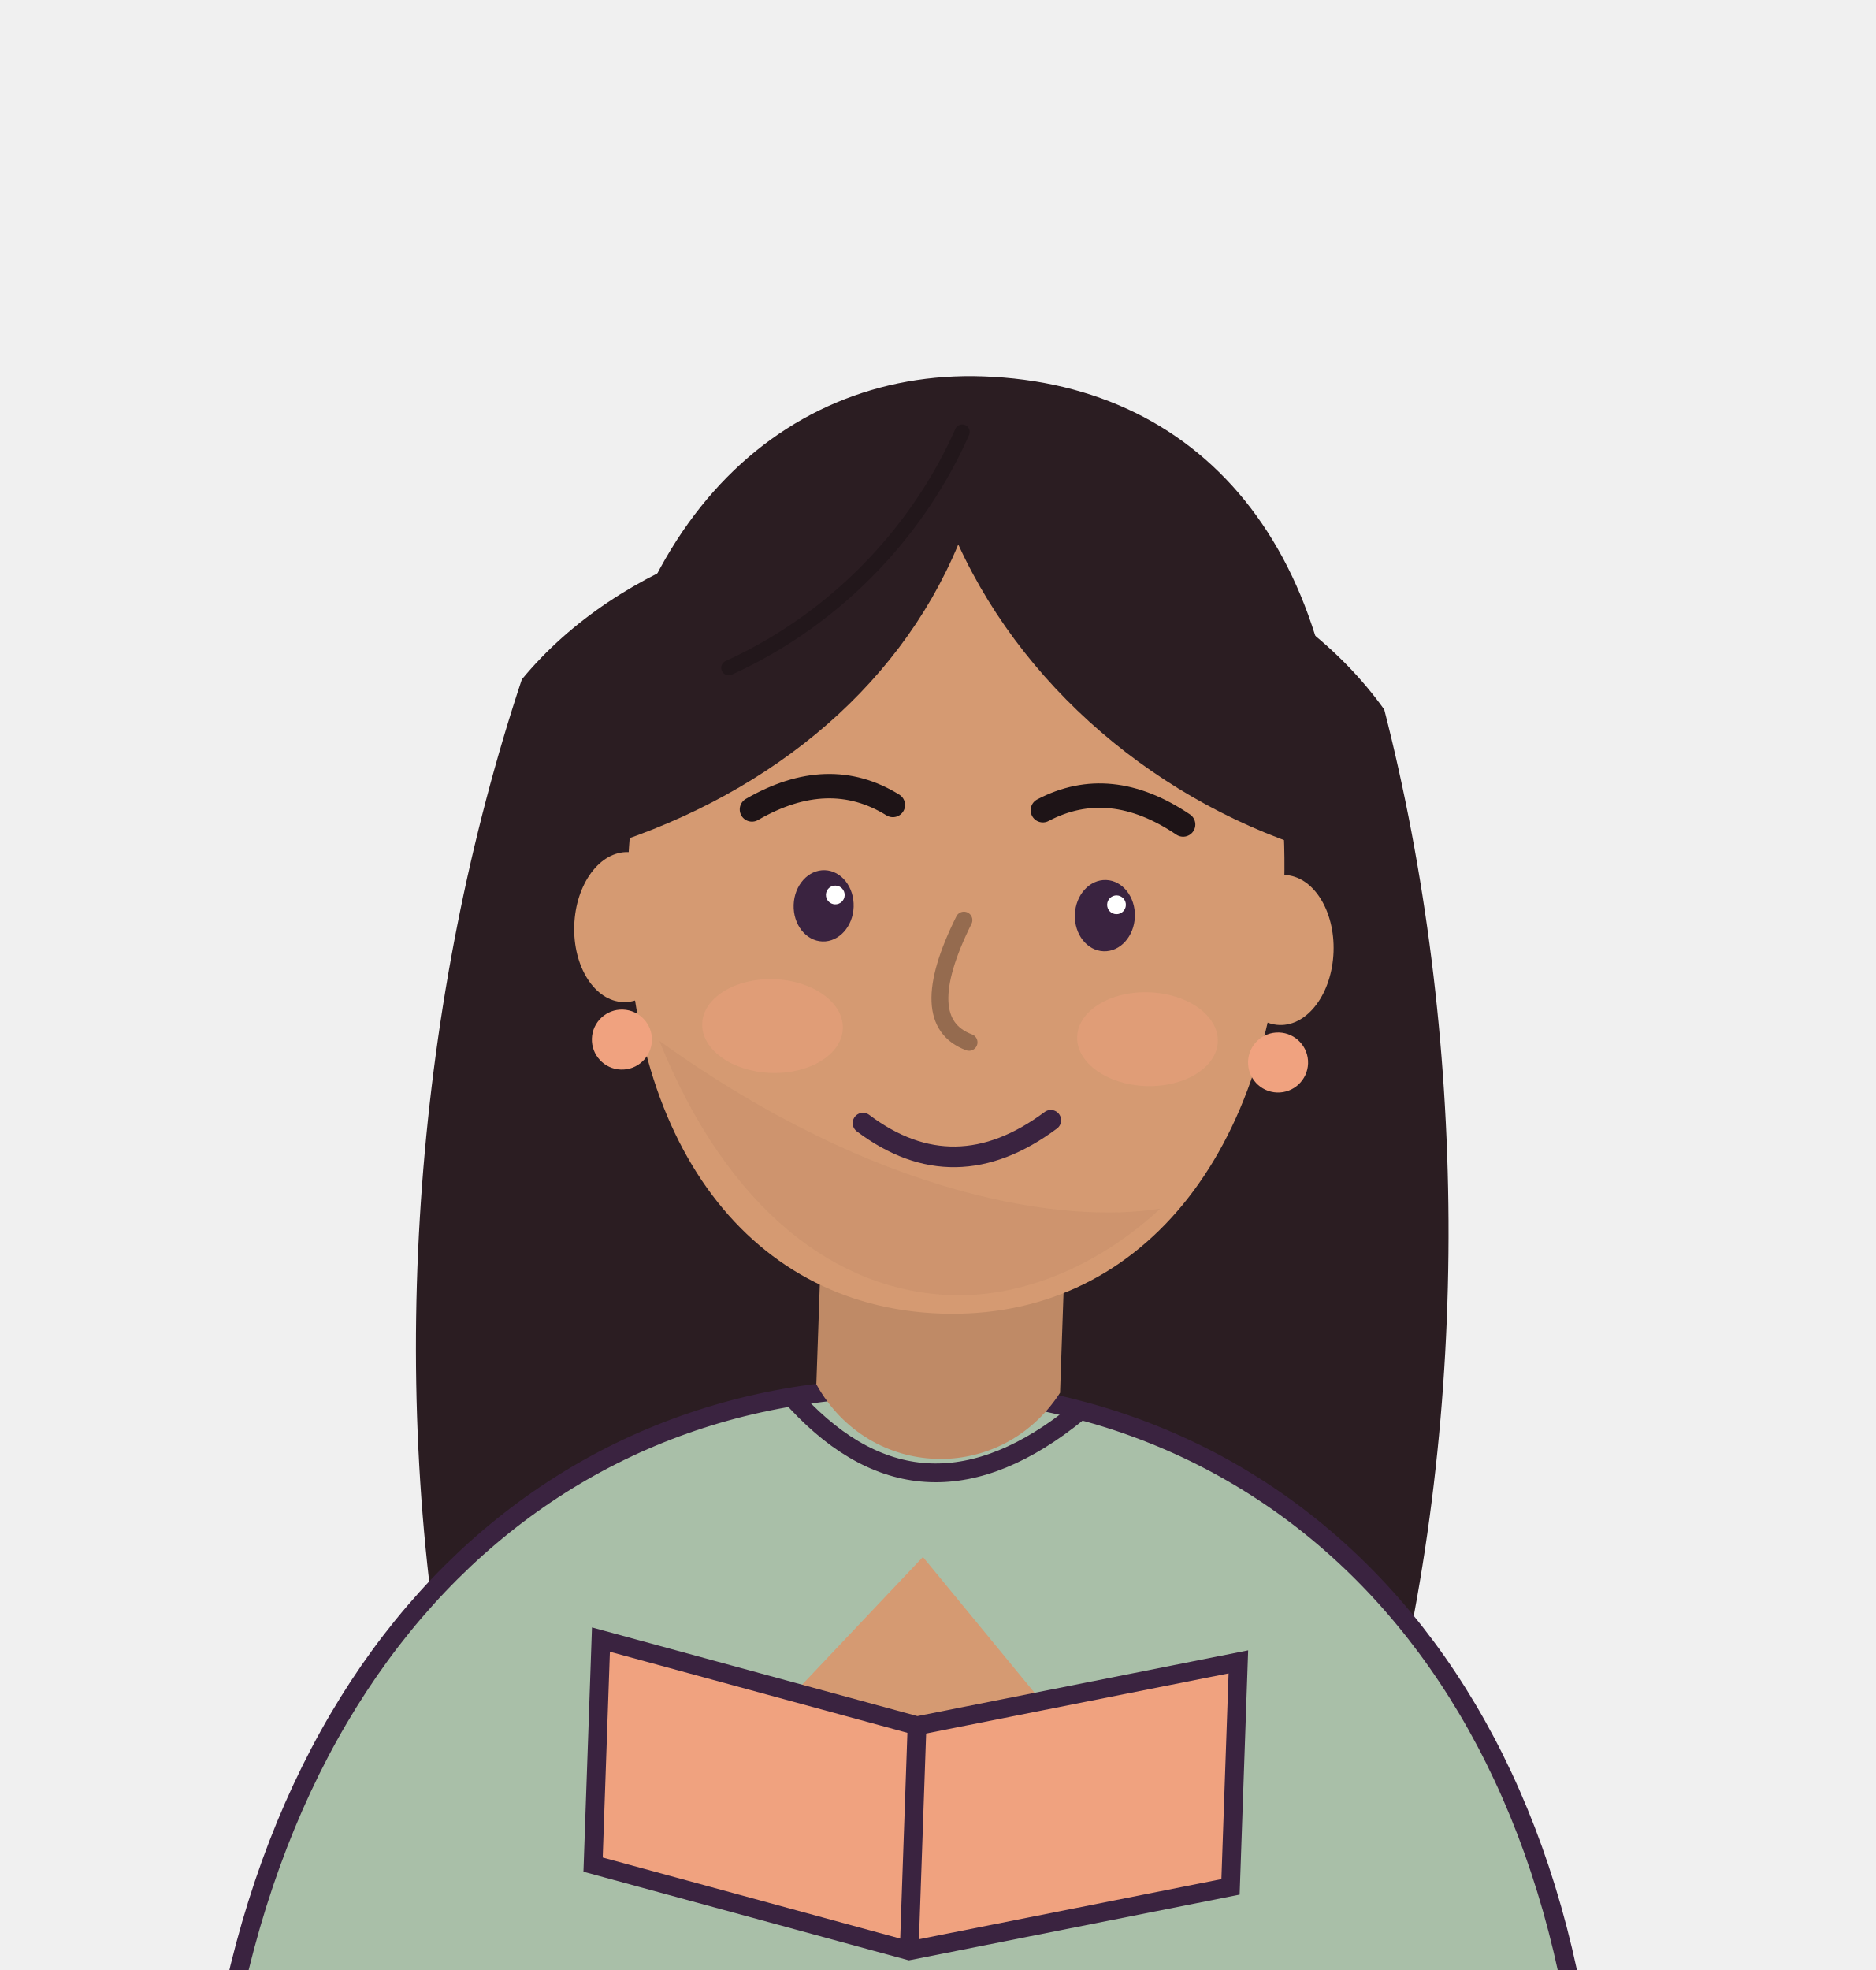
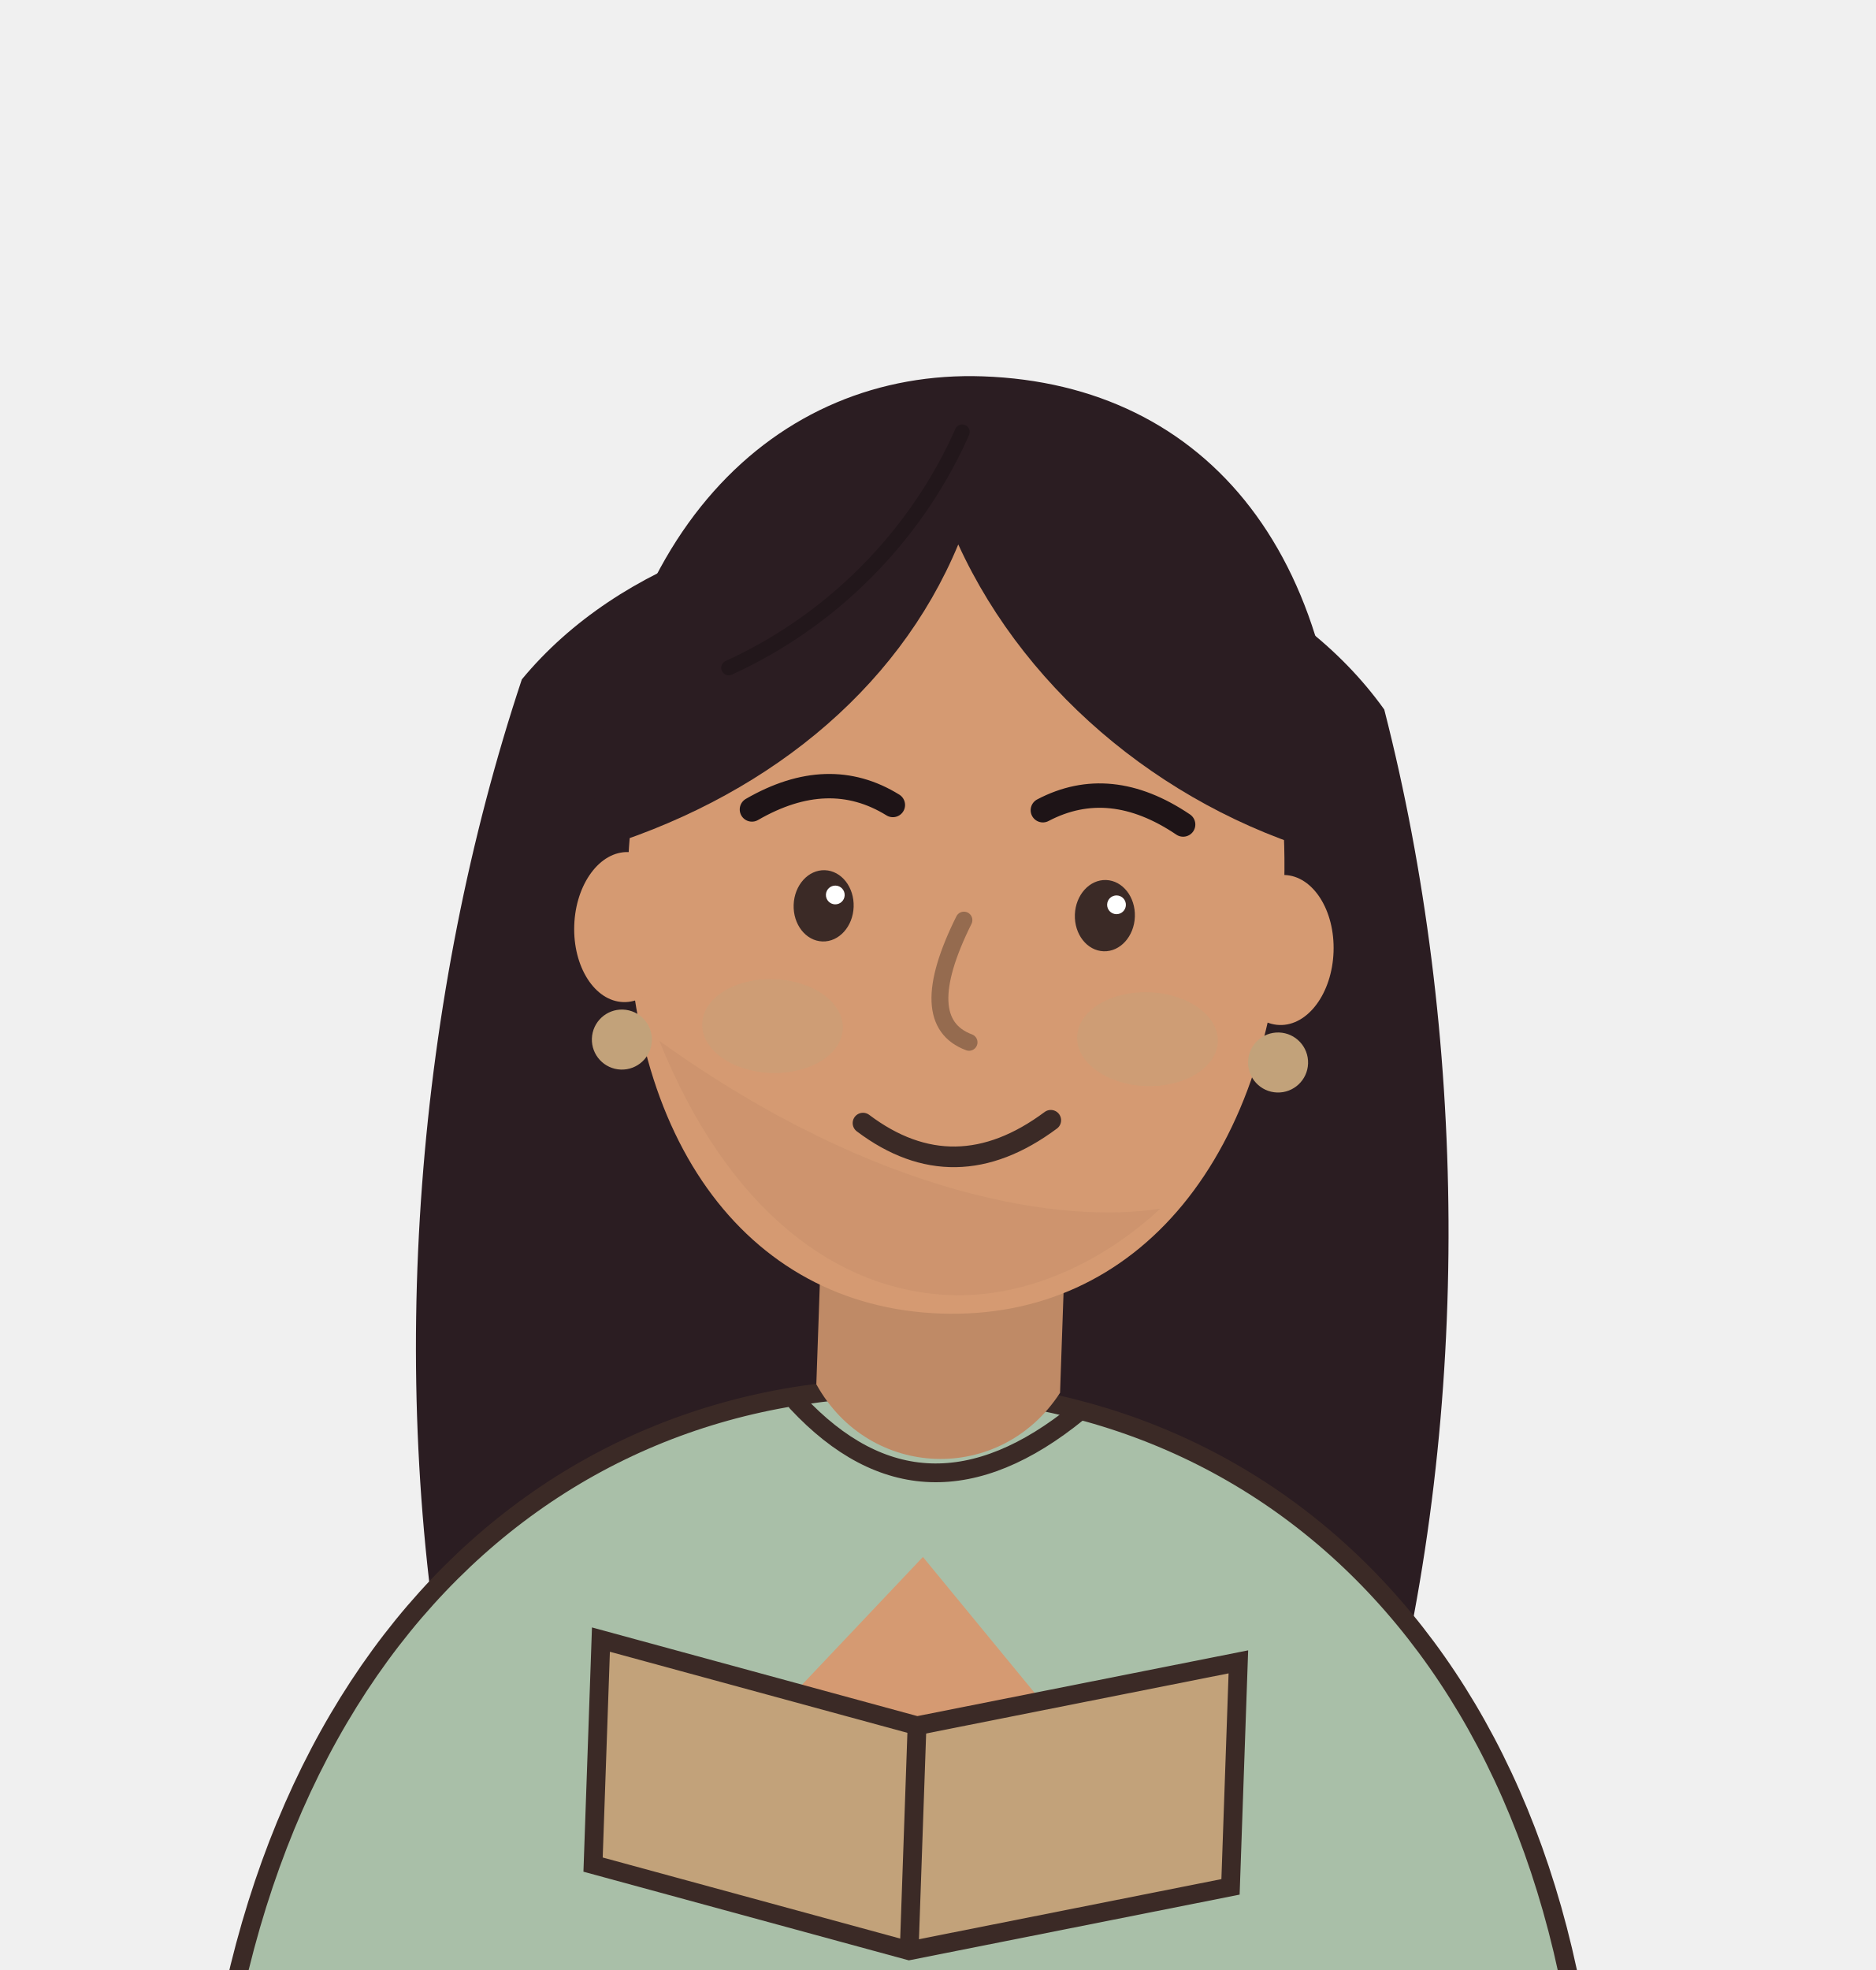
<svg xmlns="http://www.w3.org/2000/svg" viewBox="0 0 200 210" role="img">
  <defs>
    <filter id="g-journey2" x="0" y="0" width="100%" height="100%">
      <feTurbulence type="fractalNoise" baseFrequency=".9" numOctaves="2" seed="4" />
      <feColorMatrix values="0 0 0 0 .23  0 0 0 0 .14  0 0 0 0 .25  0 0 0 .09 0" />
      <feComposite in2="SourceGraphic" operator="in" />
    </filter>
  </defs>
  <g transform="rotate(2 100 120)">
    <path d="M54 74c-10 34-12 74-4 110 22 12 78 12 100 0 8-36 6-76-4-110-20-26-72-26-92 0z" fill="#2b1d22" />
-     <path d="M26 240c0-58 32-92 74-92s74 34 74 92z" fill="#a9bfa8" stroke="#3a2340" stroke-width="2" />
+     <path d="M26 240c0-58 32-92 74-92s74 34 74 92z" fill="#a9bfa8" stroke="#3B2A26" stroke-width="2" />
    <path d="M88 126v22c6 10 20 10 26 0v-22z" fill="#bf8a66" stroke="none" />
-     <path d="M86 150q14 14 30 0" stroke-linecap="round" stroke-linejoin="round" fill="none" stroke-width="2" stroke="#3a2340" />
+     <path d="M86 150q14 14 30 0" stroke-linecap="round" stroke-linejoin="round" fill="none" stroke-width="2" stroke="#3B2A26" />
    <path d="M70 200l30-34 30 34z" fill="#d59a72" />
-     <path d="M66 176l34 8 34-8v24l-34 8-34-8z" fill="#f0a27f" stroke="#3a2340" stroke-width="2" />
-     <path d="M100 184v24" stroke="#3a2340" stroke-width="2" />
+     <path d="M66 176l34 8 34-8v24l-34 8-34-8z" fill="#C2A27A" stroke="#3B2A26" stroke-width="2" />
+     <path d="M100 184v24" stroke="#3B2A26" stroke-width="2" />
    <path d="M66 94c0-28 15-44 36-44s34 16 34 44c0 28-14 46-35 46S66 122 66 94z" fill="#d59a72" />
    <path d="M70 112c8 18 20 26 32 26 8 0 16-4 22-10-10 2-30 0-54-16z" fill="#bf8a66" opacity=".35" />
    <ellipse cx="66" cy="100" rx="5.5" ry="8" fill="#d59a72" />
    <ellipse cx="136" cy="100" rx="5.5" ry="8" fill="#d59a72" />
-     <ellipse cx="82" cy="110" rx="7.5" ry="5" fill="#f0a27f" opacity=".4" />
-     <ellipse cx="122" cy="110" rx="7.5" ry="5" fill="#f0a27f" opacity=".4" />
-     <ellipse cx="87" cy="97" rx="3.2" ry="3.8" fill="#3a2340" />
-     <ellipse cx="117" cy="97" rx="3.2" ry="3.8" fill="#3a2340" />
+     <ellipse cx="82" cy="110" rx="7.5" ry="5" fill="#C2A27A" opacity=".4" />
+     <ellipse cx="122" cy="110" rx="7.5" ry="5" fill="#C2A27A" opacity=".4" />
+     <ellipse cx="87" cy="97" rx="3.2" ry="3.8" fill="#3B2A26" />
+     <ellipse cx="117" cy="97" rx="3.2" ry="3.8" fill="#3B2A26" />
    <circle cx="88.2" cy="95.8" r="1" fill="#fff" />
    <circle cx="118.2" cy="95.8" r="1" fill="#fff" />
    <path d="M79 87q8-5 15-1M110 86q7-4 15 1" stroke-linecap="round" stroke-linejoin="round" fill="none" stroke="#1e1417" stroke-width="2.6" />
    <path d="M102 98q-5 11 1 13" stroke-linecap="round" stroke-linejoin="round" fill="none" stroke="#956b4f" stroke-width="1.8" />
-     <path d="M92 120q10 7 20-1" stroke-linecap="round" stroke-linejoin="round" fill="none" stroke-width="2.2" stroke="#3a2340" />
-     <circle cx="66" cy="112" r="3.2" fill="#f0a27f" />
-     <circle cx="136" cy="112" r="3.2" fill="#f0a27f" />
+     <path d="M92 120q10 7 20-1" stroke-linecap="round" stroke-linejoin="round" fill="none" stroke-width="2.2" stroke="#3B2A26" />
+     <circle cx="66" cy="112" r="3.2" fill="#C2A27A" />
+     <circle cx="136" cy="112" r="3.2" fill="#C2A27A" />
    <path d="M62 92c0-34 18-52 40-52 24 0 40 18 40 50-18-4-34-16-42-32-6 16-20 28-38 34z" fill="#2b1d22" />
    <path d="M100 46c-4 10-12 20-24 26" stroke-linecap="round" stroke-linejoin="round" fill="none" stroke="#22171b" stroke-width="1.6" />
  </g>
</svg>
